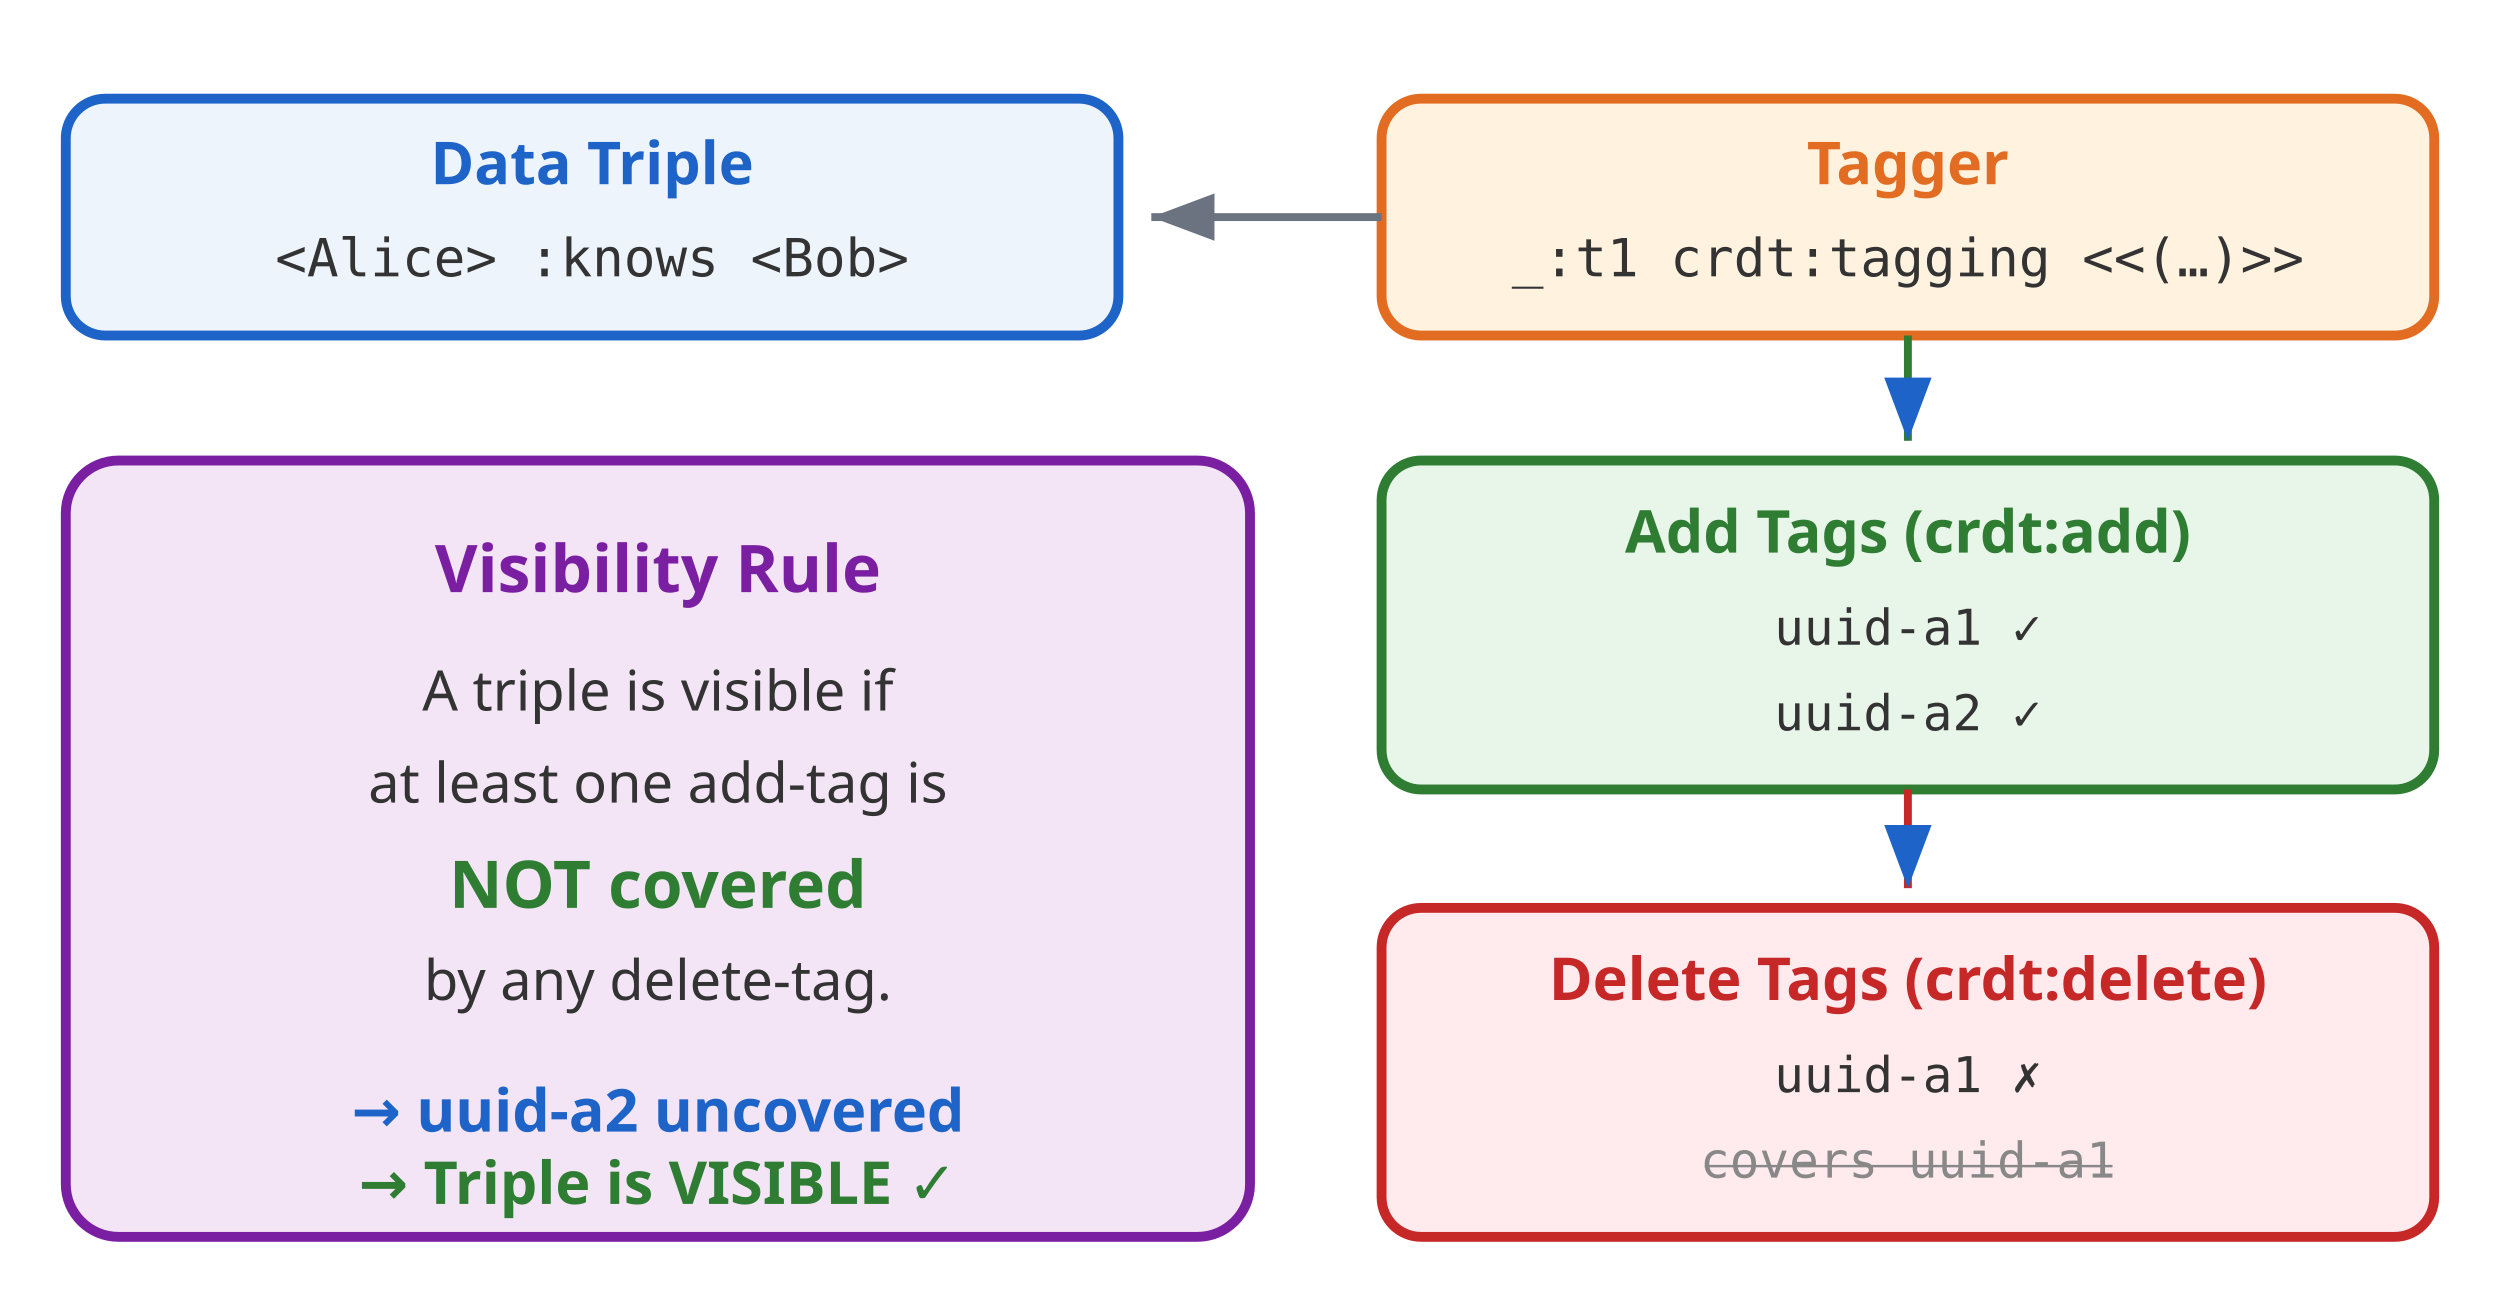
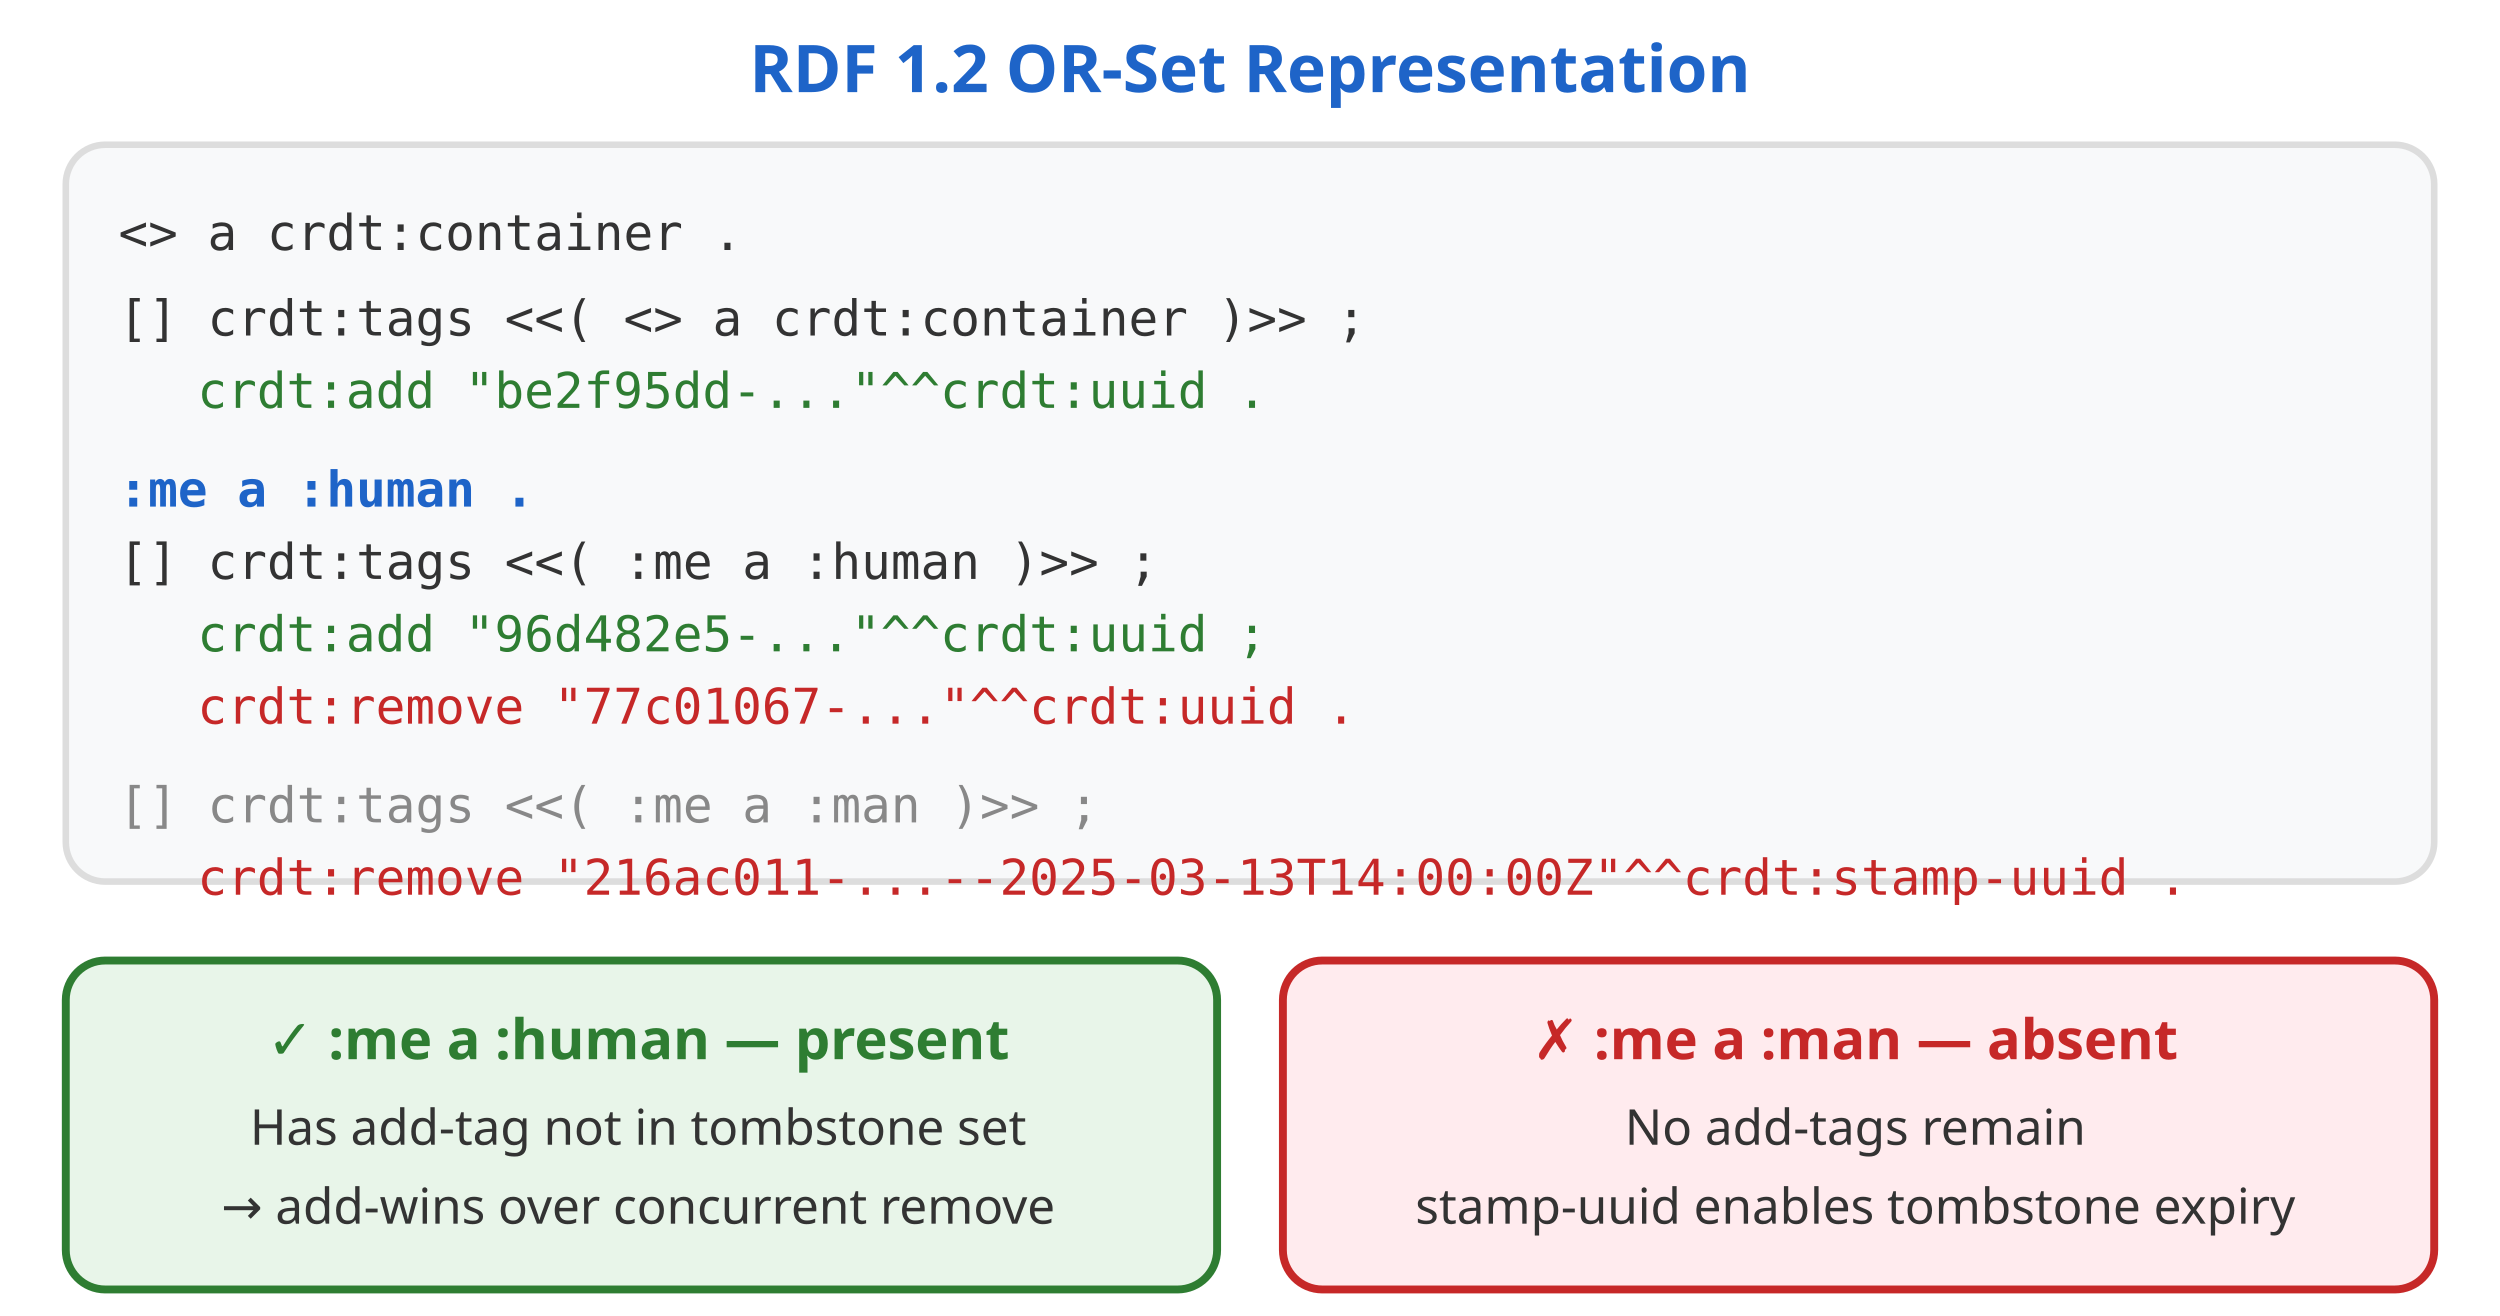
<svg xmlns="http://www.w3.org/2000/svg" viewBox="0 0 380 200">
  <defs>
    <marker id="arrow" markerWidth="8" markerHeight="6" refX="8" refY="3" orient="auto">
      <path d="M0,0 L8,3 L0,6 Z" fill="#1e64c8" />
    </marker>
    <marker id="arrow-gray" markerWidth="8" markerHeight="6" refX="8" refY="3" orient="auto">
      <path d="M0,0 L8,3 L0,6 Z" fill="#6b7280" />
    </marker>
  </defs>
-   <rect x="10" y="15" width="160" height="36" rx="6" fill="#eef4fc" stroke="#1e64c8" stroke-width="1.5" />
-   <text x="90" y="28" text-anchor="middle" font-family="Candara, sans-serif" font-size="9" fill="#1e64c8" font-weight="bold">Data Triple</text>
-   <text x="90" y="42" text-anchor="middle" font-family="monospace" font-size="8" fill="#333">&lt;Alice&gt; :knows &lt;Bob&gt;</text>
-   <rect x="210" y="15" width="160" height="36" rx="6" fill="#fff3e0" stroke="#e26c22" stroke-width="1.5" />
-   <text x="290" y="28" text-anchor="middle" font-family="Candara, sans-serif" font-size="9" fill="#e26c22" font-weight="bold">Tagger</text>
-   <text x="290" y="42" text-anchor="middle" font-family="monospace" font-size="8" fill="#333">_:t1  crdt:tagging  &lt;&lt;(…)&gt;&gt;</text>
-   <line x1="210" y1="33" x2="175" y2="33" stroke="#6b7280" stroke-width="1.2" marker-end="url(#arrow-gray)" />
-   <rect x="210" y="70" width="160" height="50" rx="6" fill="#e8f5e9" stroke="#2e7d32" stroke-width="1.5" />
-   <text x="290" y="84" text-anchor="middle" font-family="Candara, sans-serif" font-size="9" fill="#2e7d32" font-weight="bold">Add Tags (crdt:add)</text>
-   <text x="290" y="98" text-anchor="middle" font-family="monospace" font-size="7.5" fill="#333">uuid-a1 ✓</text>
-   <text x="290" y="111" text-anchor="middle" font-family="monospace" font-size="7.5" fill="#333">uuid-a2 ✓</text>
-   <line x1="290" y1="51" x2="290" y2="67" stroke="#2e7d32" stroke-width="1.2" marker-end="url(#arrow)" />
-   <rect x="210" y="138" width="160" height="50" rx="6" fill="#ffebee" stroke="#c62828" stroke-width="1.5" />
-   <text x="290" y="152" text-anchor="middle" font-family="Candara, sans-serif" font-size="9" fill="#c62828" font-weight="bold">Delete Tags (crdt:delete)</text>
-   <text x="290" y="166" text-anchor="middle" font-family="monospace" font-size="7.5" fill="#333">uuid-a1 ✗</text>
-   <text x="290" y="179" text-anchor="middle" font-family="monospace" font-size="7.5" fill="#888" text-decoration="line-through">covers uuid-a1</text>
-   <line x1="290" y1="120" x2="290" y2="135" stroke="#c62828" stroke-width="1.2" marker-end="url(#arrow)" />
-   <rect x="10" y="70" width="180" height="118" rx="8" fill="#f3e5f5" stroke="#7b1fa2" stroke-width="1.5" />
-   <text x="100" y="90" text-anchor="middle" font-family="Candara, sans-serif" font-size="10" fill="#7b1fa2" font-weight="bold">Visibility Rule</text>
-   <text x="100" y="108" text-anchor="middle" font-family="Candara, sans-serif" font-size="8.5" fill="#333">A triple is visible if</text>
-   <text x="100" y="122" text-anchor="middle" font-family="Candara, sans-serif" font-size="8.5" fill="#333">at least one add-tag is</text>
-   <text x="100" y="138" text-anchor="middle" font-family="Candara, sans-serif" font-size="10" fill="#2e7d32" font-weight="bold">NOT covered</text>
-   <text x="100" y="152" text-anchor="middle" font-family="Candara, sans-serif" font-size="8.5" fill="#333">by any delete-tag.</text>
-   <text x="100" y="172" text-anchor="middle" font-family="Candara, sans-serif" font-size="9" fill="#1e64c8" font-weight="bold">→ uuid-a2 uncovered</text>
-   <text x="100" y="183" text-anchor="middle" font-family="Candara, sans-serif" font-size="9" fill="#2e7d32" font-weight="bold">→ Triple is VISIBLE ✓</text>
+   <text x="190" y="14" text-anchor="middle" font-family="Candara, sans-serif" font-size="10" fill="#1e64c8" font-weight="bold">RDF 1.2 OR-Set Representation</text>
+   <rect x="10" y="22" width="360" height="112" rx="6" fill="#f8f9fa" stroke="#ddd" stroke-width="1" />
+   <text x="18" y="38" font-family="monospace" font-size="7.5" fill="#333">&lt;&gt; a crdt:container .</text>
+   <text x="18" y="51" font-family="monospace" font-size="7.5" fill="#333">[] crdt:tags &lt;&lt;( &lt;&gt; a crdt:container )&gt;&gt; ;</text>
+   <text x="30" y="62" font-family="monospace" font-size="7.5" fill="#2e7d32">   crdt:add "be2f95dd-..."^^crdt:uuid .</text>
+   <text x="18" y="77" font-family="monospace" font-size="7.5" fill="#1e64c8" font-weight="bold">:me a :human .</text>
+   <text x="18" y="88" font-family="monospace" font-size="7.5" fill="#333">[] crdt:tags &lt;&lt;( :me a :human )&gt;&gt; ;</text>
+   <text x="30" y="99" font-family="monospace" font-size="7.5" fill="#2e7d32">   crdt:add "96d482e5-..."^^crdt:uuid ;</text>
+   <text x="30" y="110" font-family="monospace" font-size="7.5" fill="#c62828">   crdt:remove "77c01067-..."^^crdt:uuid .</text>
+   <text x="18" y="125" font-family="monospace" font-size="7.5" fill="#888">[] crdt:tags &lt;&lt;( :me a :man )&gt;&gt; ;</text>
+   <text x="30" y="136" font-family="monospace" font-size="7.5" fill="#c62828">   crdt:remove "216ac011-...--2025-03-13T14:00:00Z"^^crdt:stamp-uuid .</text>
+   <rect x="10" y="146" width="175" height="50" rx="6" fill="#e8f5e9" stroke="#2e7d32" stroke-width="1.2" />
+   <text x="97" y="161" text-anchor="middle" font-family="Candara, sans-serif" font-size="8.5" fill="#2e7d32" font-weight="bold">✓ :me a :human — present</text>
+   <text x="97" y="174" text-anchor="middle" font-family="Candara, sans-serif" font-size="7.5" fill="#333">Has add-tag not in tombstone set</text>
+   <text x="97" y="186" text-anchor="middle" font-family="Candara, sans-serif" font-size="7.5" fill="#333">→ add-wins over concurrent remove</text>
+   <rect x="195" y="146" width="175" height="50" rx="6" fill="#ffebee" stroke="#c62828" stroke-width="1.2" />
+   <text x="282" y="161" text-anchor="middle" font-family="Candara, sans-serif" font-size="8.5" fill="#c62828" font-weight="bold">✗ :me a :man — absent</text>
+   <text x="282" y="174" text-anchor="middle" font-family="Candara, sans-serif" font-size="7.5" fill="#333">No add-tags remain</text>
+   <text x="282" y="186" text-anchor="middle" font-family="Candara, sans-serif" font-size="7.5" fill="#333">stamp-uuid enables tombstone expiry</text>
</svg>
